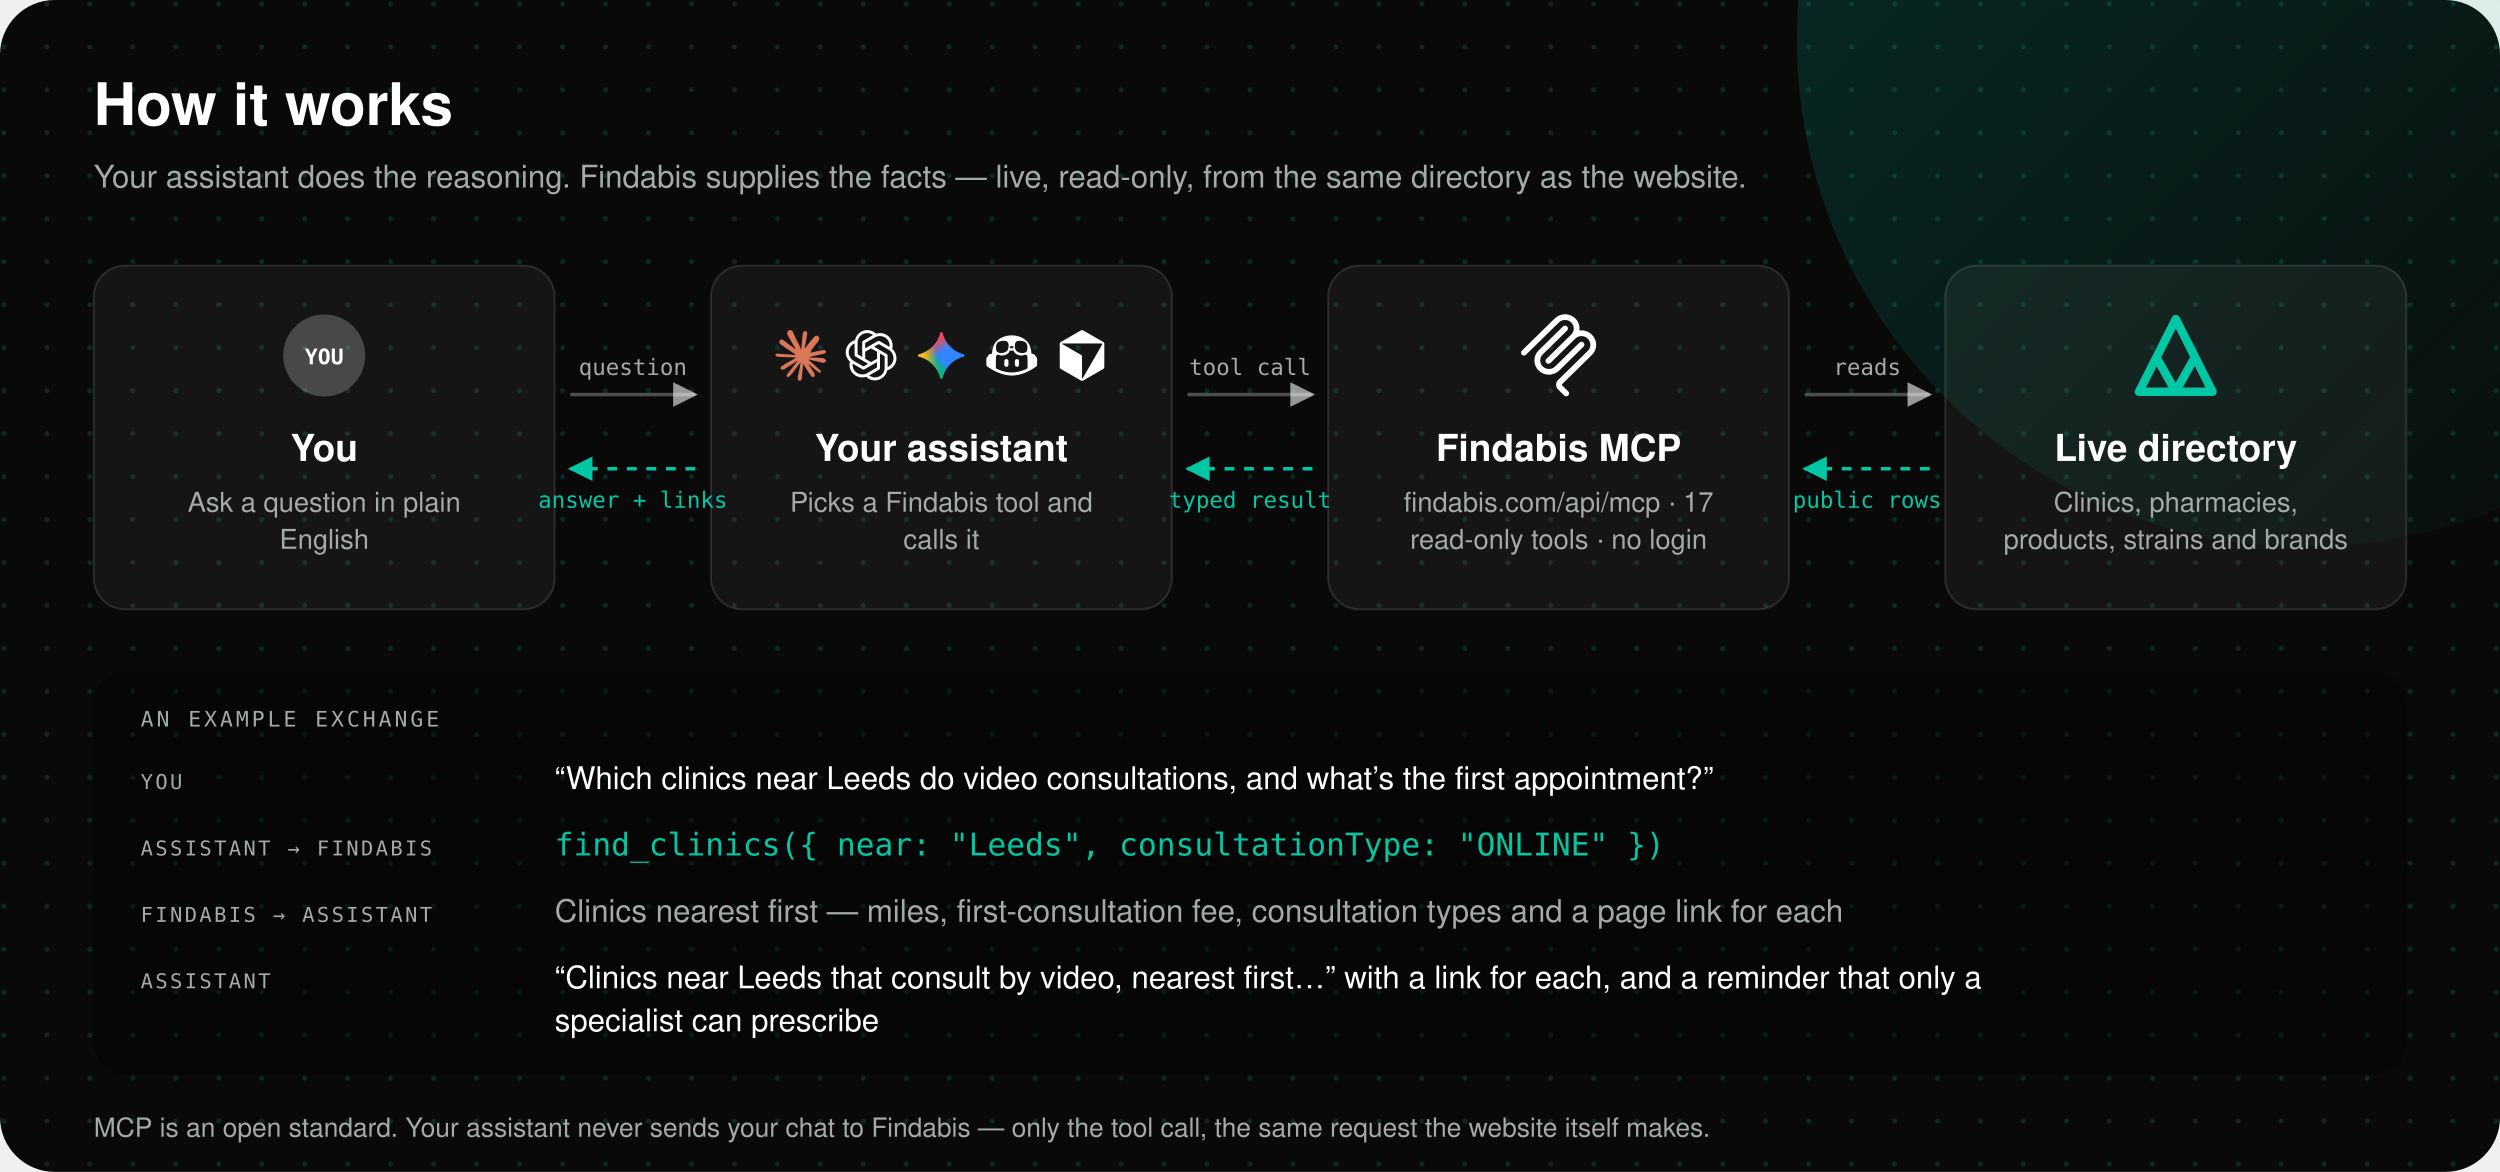
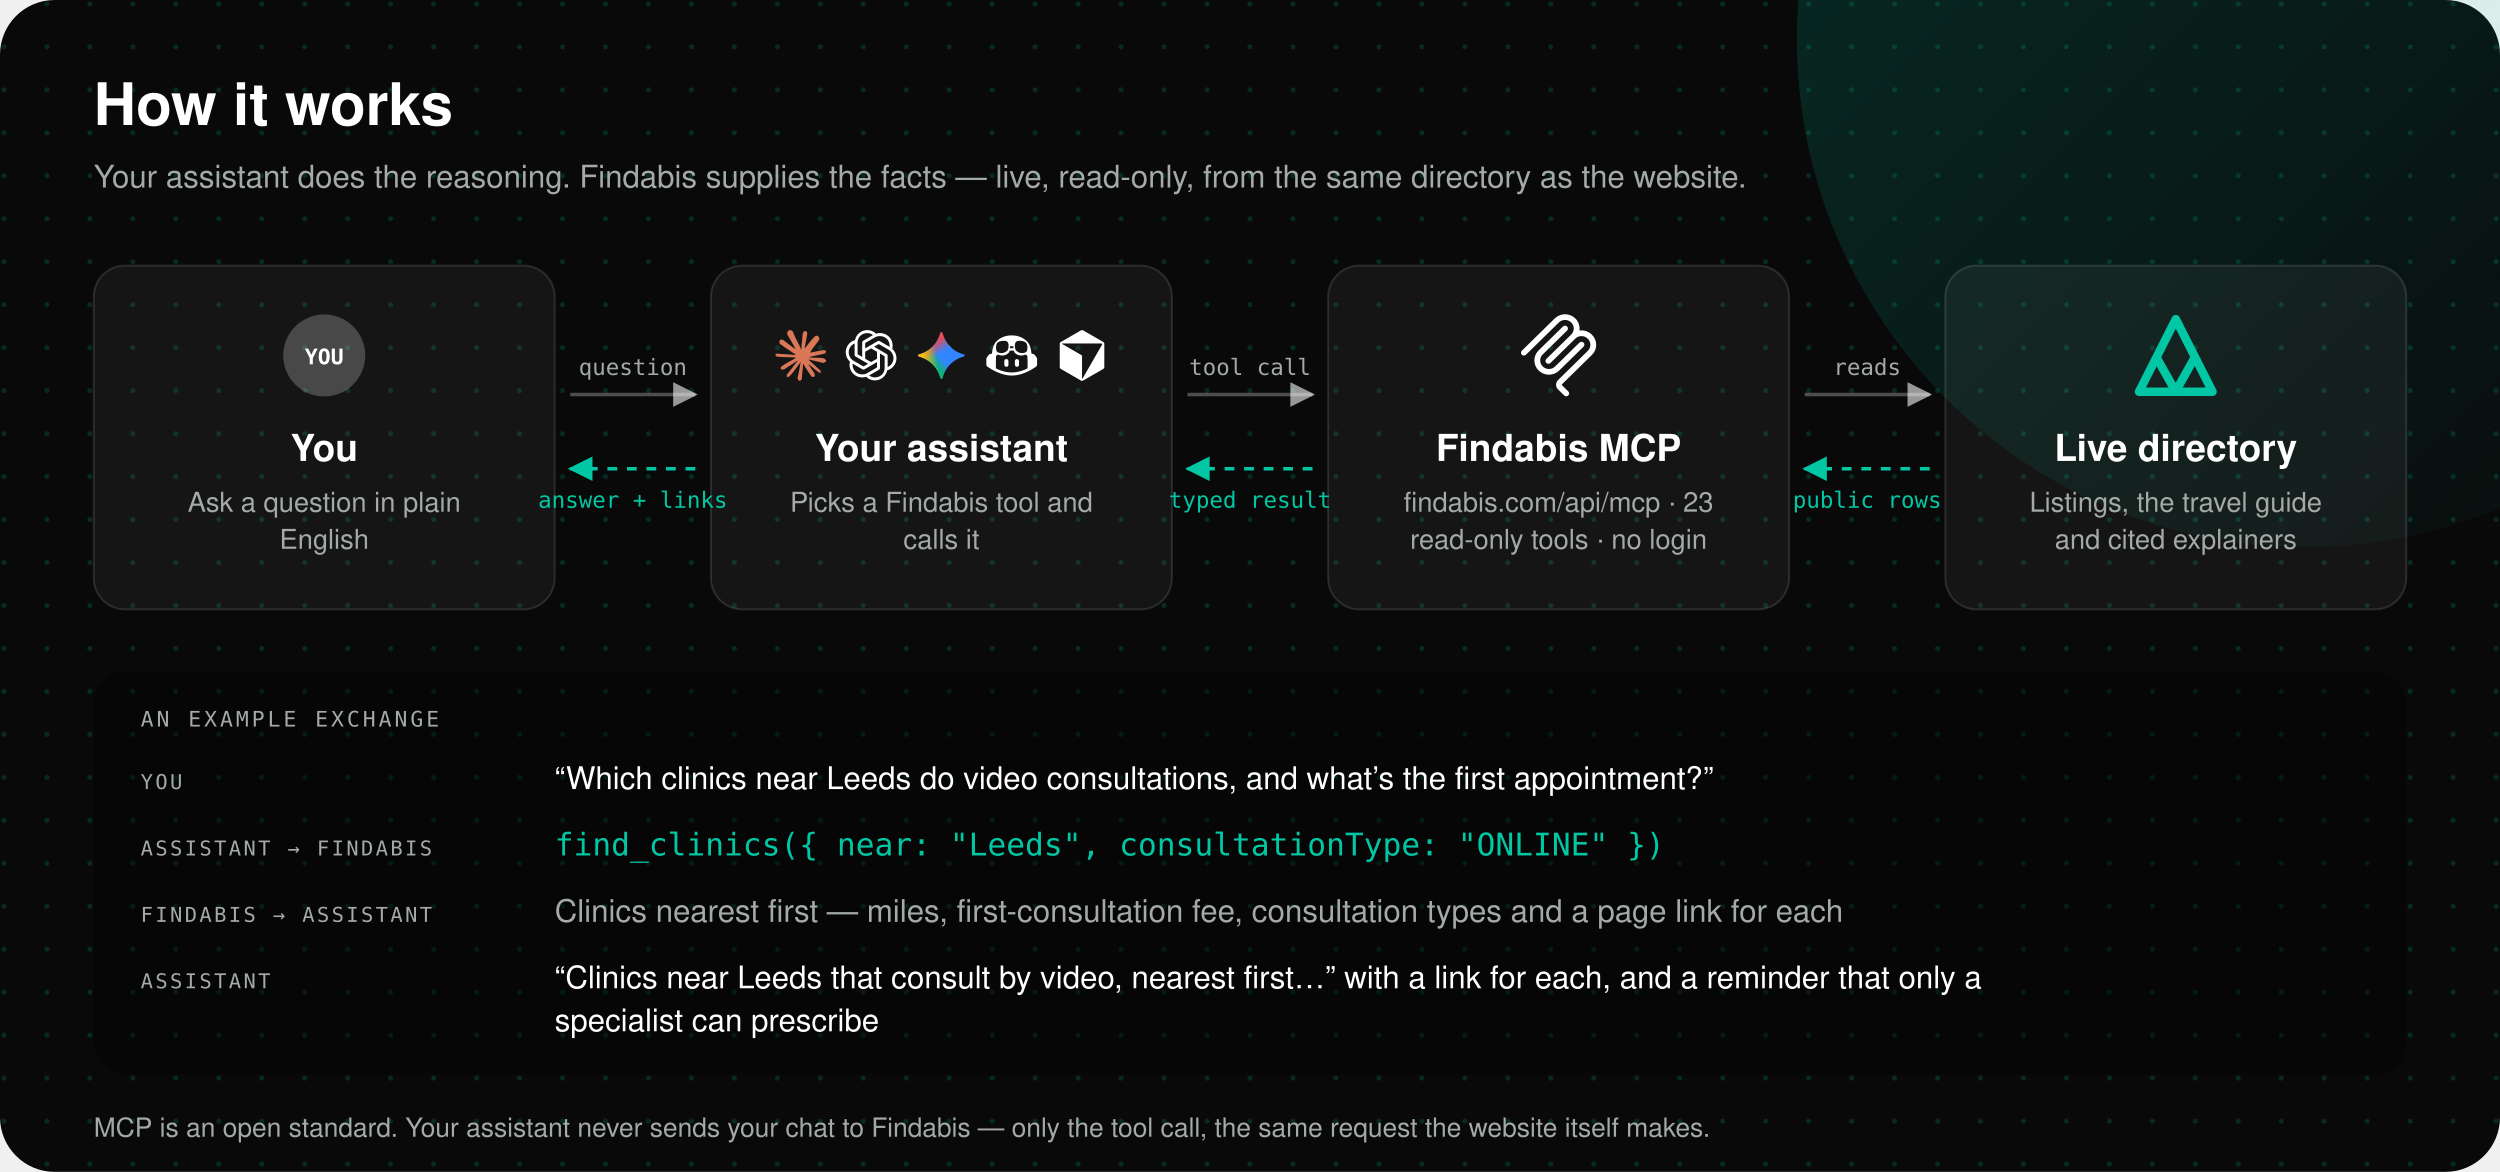
<svg xmlns="http://www.w3.org/2000/svg" xmlns:xlink="http://www.w3.org/1999/xlink" viewBox="0 0 1280 600" width="1280" height="600" role="img" aria-label="How the Findabis MCP works: you ask, your assistant calls a Findabis tool, the live directory answers, the assistant replies with links">
  <defs>
    <linearGradient gradientUnits="userSpaceOnUse" id="gem0" x1="7" x2="11" y1="15.5" y2="12">
      <stop stop-color="#08B962" />
      <stop offset="1" stop-color="#08B962" stop-opacity="0" />
    </linearGradient>
    <linearGradient gradientUnits="userSpaceOnUse" id="gem1" x1="8" x2="11.5" y1="5.5" y2="11">
      <stop stop-color="#F94543" />
      <stop offset="1" stop-color="#F94543" stop-opacity="0" />
    </linearGradient>
    <linearGradient gradientUnits="userSpaceOnUse" id="gem2" x1="3.5" x2="17.5" y1="13.5" y2="12">
      <stop stop-color="#FABC12" />
      <stop offset=".46" stop-color="#FABC12" stop-opacity="0" />
    </linearGradient>
    <symbol id="claude" viewBox="0 0 24 24">
      <path d="M4.709 15.955l4.72-2.647.08-.23-.08-.128H9.2l-.79-.048-2.698-.073-2.339-.097-2.266-.122-.571-.121L0 11.784l.055-.352.48-.321.686.06 1.52.103 2.278.158 1.652.097 2.449.255h.389l.055-.157-.134-.098-.103-.097-2.358-1.596-2.552-1.688-1.336-.972-.724-.491-.364-.462-.158-1.008.656-.722.881.06.225.061.893.686 1.908 1.476 2.491 1.833.365.304.145-.103.019-.073-.164-.274-1.355-2.446-1.446-2.49-.644-1.032-.17-.619a2.97 2.97 0 01-.104-.729L6.283.134 6.696 0l.996.134.42.364.62 1.414 1.002 2.229 1.555 3.03.456.898.243.832.091.255h.158V9.01l.128-1.706.237-2.095.23-2.695.08-.76.376-.91.747-.492.584.28.48.685-.067.444-.286 1.851-.559 2.903-.364 1.942h.212l.243-.242.985-1.306 1.652-2.064.73-.82.85-.904.547-.431h1.033l.76 1.129-.34 1.166-1.064 1.347-.881 1.142-1.264 1.7-.79 1.36.073.11.188-.02 2.856-.606 1.543-.28 1.841-.315.833.388.091.395-.328.807-1.969.486-2.309.462-3.439.813-.042.03.049.061 1.549.146.662.036h1.622l3.02.225.79.522.474.638-.079.485-1.215.62-1.64-.389-3.829-.91-1.312-.329h-.182v.11l1.093 1.068 2.006 1.81 2.509 2.33.127.578-.322.455-.34-.049-2.205-1.657-.851-.747-1.926-1.62h-.128v.17l.444.649 2.345 3.521.122 1.08-.17.353-.608.213-.668-.122-1.374-1.925-1.415-2.167-1.143-1.943-.14.08-.674 7.254-.316.37-.729.28-.607-.461-.322-.747.322-1.476.389-1.924.315-1.53.286-1.9.17-.632-.012-.042-.14.018-1.434 1.967-2.18 2.945-1.726 1.845-.414.164-.717-.37.067-.662.401-.589 2.388-3.036 1.44-1.882.93-1.086-.006-.158h-.055L4.132 18.56l-1.13.146-.487-.456.061-.746.231-.243 1.908-1.312-.006.006z" fill="#D97757" />
    </symbol>
    <symbol id="openai" viewBox="0 0 24 24">
      <g fill-rule="evenodd">
        <path d="M9.205 8.658v-2.26c0-.19.072-.333.238-.428l4.543-2.616c.619-.357 1.356-.523 2.117-.523 2.854 0 4.662 2.212 4.662 4.566 0 .167 0 .357-.024.547l-4.71-2.759a.797.797 0 00-.856 0l-5.97 3.473zm10.609 8.8V12.06c0-.333-.143-.57-.429-.737l-5.97-3.473 1.95-1.118a.433.433 0 01.476 0l4.543 2.617c1.309.76 2.189 2.378 2.189 3.948 0 1.808-1.07 3.473-2.76 4.163zM7.802 12.703l-1.95-1.142c-.167-.095-.239-.238-.239-.428V5.899c0-2.545 1.95-4.472 4.591-4.472 1 0 1.927.333 2.712.928L8.23 5.067c-.285.166-.428.404-.428.737v6.898zM12 15.128l-2.795-1.57v-3.33L12 8.658l2.795 1.57v3.33L12 15.128zm1.796 7.23c-1 0-1.927-.332-2.712-.927l4.686-2.712c.285-.166.428-.404.428-.737v-6.898l1.974 1.142c.167.095.238.238.238.428v5.233c0 2.545-1.974 4.472-4.614 4.472zm-5.637-5.303l-4.544-2.617c-1.308-.761-2.188-2.378-2.188-3.948A4.482 4.482 0 014.21 6.327v5.423c0 .333.143.571.428.738l5.947 3.449-1.95 1.118a.432.432 0 01-.476 0zm-.262 3.9c-2.688 0-4.662-2.021-4.662-4.519 0-.19.024-.38.047-.57l4.686 2.71c.286.167.571.167.856 0l5.97-3.448v2.26c0 .19-.07.333-.237.428l-4.543 2.616c-.619.357-1.356.523-2.117.523zm5.899 2.83a5.947 5.947 0 005.827-4.756C22.287 18.339 24 15.84 24 13.296c0-1.665-.713-3.282-1.998-4.448.119-.5.19-.999.19-1.498 0-3.401-2.759-5.947-5.946-5.947-.642 0-1.26.095-1.88.31A5.962 5.962 0 0010.205 0a5.947 5.947 0 00-5.827 4.757C1.713 5.447 0 7.945 0 10.49c0 1.666.713 3.283 1.998 4.448-.119.5-.19 1-.19 1.499 0 3.401 2.759 5.946 5.946 5.946.642 0 1.26-.095 1.88-.309a5.96 5.96 0 004.162 1.713z" />
      </g>
    </symbol>
    <symbol id="gemini" viewBox="0 0 24 24">
      <path d="M20.616 10.835a14.147 14.147 0 01-4.45-3.001 14.111 14.111 0 01-3.678-6.452.503.503 0 00-.975 0 14.134 14.134 0 01-3.679 6.452 14.155 14.155 0 01-4.45 3.001c-.65.28-1.318.505-2.002.678a.502.502 0 000 .975c.684.172 1.35.397 2.002.677a14.147 14.147 0 014.45 3.001 14.112 14.112 0 013.679 6.453.502.502 0 00.975 0c.172-.685.397-1.351.677-2.003a14.145 14.145 0 013.001-4.45 14.113 14.113 0 016.453-3.678.503.503 0 000-.975 13.245 13.245 0 01-2.003-.678z" fill="#3186FF" />
      <path d="M20.616 10.835a14.147 14.147 0 01-4.45-3.001 14.111 14.111 0 01-3.678-6.452.503.503 0 00-.975 0 14.134 14.134 0 01-3.679 6.452 14.155 14.155 0 01-4.45 3.001c-.65.28-1.318.505-2.002.678a.502.502 0 000 .975c.684.172 1.35.397 2.002.677a14.147 14.147 0 014.45 3.001 14.112 14.112 0 013.679 6.453.502.502 0 00.975 0c.172-.685.397-1.351.677-2.003a14.145 14.145 0 013.001-4.45 14.113 14.113 0 016.453-3.678.503.503 0 000-.975 13.245 13.245 0 01-2.003-.678z" fill="url(#gem0)" />
      <path d="M20.616 10.835a14.147 14.147 0 01-4.45-3.001 14.111 14.111 0 01-3.678-6.452.503.503 0 00-.975 0 14.134 14.134 0 01-3.679 6.452 14.155 14.155 0 01-4.45 3.001c-.65.28-1.318.505-2.002.678a.502.502 0 000 .975c.684.172 1.35.397 2.002.677a14.147 14.147 0 014.45 3.001 14.112 14.112 0 013.679 6.453.502.502 0 00.975 0c.172-.685.397-1.351.677-2.003a14.145 14.145 0 013.001-4.45 14.113 14.113 0 016.453-3.678.503.503 0 000-.975 13.245 13.245 0 01-2.003-.678z" fill="url(#gem1)" />
      <path d="M20.616 10.835a14.147 14.147 0 01-4.45-3.001 14.111 14.111 0 01-3.678-6.452.503.503 0 00-.975 0 14.134 14.134 0 01-3.679 6.452 14.155 14.155 0 01-4.45 3.001c-.65.28-1.318.505-2.002.678a.502.502 0 000 .975c.684.172 1.35.397 2.002.677a14.147 14.147 0 014.45 3.001 14.112 14.112 0 013.679 6.453.502.502 0 00.975 0c.172-.685.397-1.351.677-2.003a14.145 14.145 0 013.001-4.45 14.113 14.113 0 016.453-3.678.503.503 0 000-.975 13.245 13.245 0 01-2.003-.678z" fill="url(#gem2)" />
    </symbol>
    <symbol id="copilot" viewBox="0 0 24 24">
      <g fill-rule="evenodd">
        <path d="M19.245 5.364c1.322 1.36 1.877 3.216 2.11 5.817.622 0 1.2.135 1.592.654l.73.964c.21.278.323.61.323.955v2.62c0 .339-.173.669-.453.868C20.239 19.602 16.157 21.5 12 21.5c-4.6 0-9.205-2.583-11.547-4.258-.28-.2-.452-.53-.453-.868v-2.62c0-.345.113-.679.321-.956l.73-.963c.392-.517.974-.654 1.593-.654l.029-.297c.25-2.446.81-4.213 2.082-5.52 2.461-2.54 5.71-2.851 7.146-2.864h.198c1.436.013 4.685.323 7.146 2.864zm-7.244 4.328c-.284 0-.613.016-.962.05-.123.447-.305.85-.57 1.108-1.05 1.023-2.316 1.18-2.994 1.18-.638 0-1.306-.13-1.851-.464-.516.165-1.012.403-1.044.996a65.882 65.882 0 00-.063 2.884l-.002.48c-.002.563-.005 1.126-.013 1.69.002.326.204.63.51.765 2.482 1.102 4.83 1.657 6.99 1.657 2.156 0 4.504-.555 6.985-1.657a.854.854 0 00.51-.766c.03-1.682.006-3.372-.076-5.053-.031-.596-.528-.83-1.046-.996-.546.333-1.212.464-1.85.464-.677 0-1.942-.157-2.993-1.18-.266-.258-.447-.661-.57-1.108-.32-.032-.64-.049-.96-.05zm-2.525 4.013c.539 0 .976.426.976.95v1.753c0 .525-.437.95-.976.95a.964.964 0 01-.976-.95v-1.752c0-.525.437-.951.976-.951zm5 0c.539 0 .976.426.976.95v1.753c0 .525-.437.95-.976.95a.964.964 0 01-.976-.95v-1.752c0-.525.437-.951.976-.951zM7.635 5.087c-1.05.102-1.935.438-2.385.906-.975 1.037-.765 3.668-.21 4.224.405.394 1.17.657 1.995.657h.09c.649-.013 1.785-.176 2.73-1.11.435-.41.705-1.433.675-2.47-.03-.834-.27-1.52-.63-1.813-.39-.336-1.275-.482-2.265-.394zm6.465.394c-.36.292-.6.98-.63 1.813-.03 1.037.24 2.06.675 2.47.968.957 2.136 1.104 2.776 1.11h.044c.825 0 1.59-.263 1.995-.657.555-.556.765-3.187-.21-4.224-.45-.468-1.335-.804-2.385-.906-.99-.088-1.875.058-2.265.394zM12 7.615c-.24 0-.525.015-.84.044.03.16.045.336.06.526l-.001.159a2.94 2.94 0 01-.014.25c.225-.022.425-.027.612-.028h.366c.187 0 .387.006.612.028-.015-.146-.015-.277-.015-.409.015-.19.03-.365.06-.526a9.29 9.29 0 00-.84-.044z" />
      </g>
    </symbol>
    <symbol id="cursor" viewBox="0 0 24 24">
      <g fill-rule="evenodd">
        <path d="M22.106 5.68L12.5.135a.998.998 0 00-.998 0L1.893 5.68a.84.84 0 00-.419.726v11.186c0 .3.16.577.42.727l9.607 5.547a.999.999 0 00.998 0l9.608-5.547a.84.84 0 00.42-.727V6.407a.84.84 0 00-.42-.726zm-.603 1.176L12.228 22.92c-.063.108-.228.064-.228-.061V12.34a.59.59 0 00-.295-.51l-9.11-5.26c-.107-.062-.063-.228.062-.228h18.55c.264 0 .428.286.296.514z" />
      </g>
    </symbol>
    <symbol id="mcp" viewBox="0 0 24 24">
      <g fill-rule="evenodd">
        <path d="M15.688 2.343a2.588 2.588 0 00-3.61 0l-9.626 9.44a.863.863 0 01-1.203 0 .823.823 0 010-1.18l9.626-9.44a4.313 4.313 0 016.016 0 4.116 4.116 0 011.204 3.54 4.3 4.3 0 013.609 1.18l.05.05a4.115 4.115 0 010 5.9l-8.706 8.537a.274.274 0 000 .393l1.788 1.754a.823.823 0 010 1.18.863.863 0 01-1.203 0l-1.788-1.753a1.92 1.92 0 010-2.754l8.706-8.538a2.47 2.47 0 000-3.54l-.05-.049a2.588 2.588 0 00-3.607-.003l-7.172 7.034-.002.002-.098.097a.863.863 0 01-1.204 0 .823.823 0 010-1.18l7.273-7.133a2.47 2.47 0 00-.003-3.537z" />
        <path d="M14.485 4.703a.823.823 0 000-1.18.863.863 0 00-1.204 0l-7.119 6.982a4.115 4.115 0 000 5.9 4.314 4.314 0 006.016 0l7.12-6.982a.823.823 0 000-1.18.863.863 0 00-1.204 0l-7.119 6.982a2.588 2.588 0 01-3.61 0 2.47 2.47 0 010-3.54l7.12-6.982z" />
      </g>
    </symbol>
    <symbol id="fb" viewBox="0 0 563.95 557.57">
      <path d="M534.72,557.57H29.23A29.24,29.24,0,0,1,3.15,515.14L255.89,16a29.24,29.24,0,0,1,52.16,0L560.8,515.14a29.24,29.24,0,0,1-26.08,42.43ZM76.79,499.12H487.16L282,93.93Z" />
      <rect x="186.25" y="274.42" width="58.47" height="271.33" transform="translate(-173.33 158.23) rotate(-29.35)" />
      <rect x="210.66" y="380.86" width="271.33" height="58.47" transform="translate(-180.88 510.94) rotate(-60.65)" />
    </symbol>
    <pattern id="dots" width="22" height="22" patternUnits="userSpaceOnUse">
      <circle cx="2" cy="2" r="1.3" fill="#01c7a4" fill-opacity=".18" />
    </pattern>
    <linearGradient id="glow" x1="0" y1="0" x2="1" y2="1">
      <stop offset="0" stop-color="#01c7a4" stop-opacity=".2" />
      <stop offset="1" stop-color="#01c7a4" stop-opacity="0" />
    </linearGradient>
    <marker id="arr" viewBox="0 0 10 10" refX="9" refY="5" markerWidth="7" markerHeight="7" orient="auto">
      <path d="M0 0L10 5L0 10z" fill="#ffffff" fill-opacity="0.58" />
    </marker>
    <marker id="arrT" viewBox="0 0 10 10" refX="9" refY="5" markerWidth="7" markerHeight="7" orient="auto">
      <path d="M0 0L10 5L0 10z" fill="#01c7a4" />
    </marker>
  </defs>
  <rect width="1280" height="600" rx="28" fill="#090909" />
  <rect width="1280" height="600" rx="28" fill="url(#dots)" />
  <circle cx="1180" cy="20" r="260" fill="url(#glow)" />
  <text x="48" y="64" font-size="30" fill="#ffffff" text-anchor="start" font-family="-apple-system,'Segoe UI',Helvetica,Arial,sans-serif" font-weight="700">How it works</text>
  <text x="48" y="96" font-size="16" fill="#a3aaa7" text-anchor="start" font-family="-apple-system,'Segoe UI',Helvetica,Arial,sans-serif">Your assistant does the reasoning. Findabis supplies the facts — live, read-only, from the same directory as the website.</text>
  <rect x="48" y="136" width="236" height="176" rx="16" fill="#ffffff" fill-opacity="0.05" stroke="#ffffff" stroke-width="1" stroke-opacity="0.12" />
  <circle cx="166.0" cy="182" r="21" fill="#ffffff" fill-opacity="0.22" />
  <text x="166.0" y="186.5" font-size="11" fill="#ffffff" text-anchor="middle" font-family="ui-monospace,SFMono-Regular,Menlo,Consolas,monospace" font-weight="700">YOU</text>
  <text x="166.0" y="236" font-size="19" fill="#ffffff" text-anchor="middle" font-family="-apple-system,'Segoe UI',Helvetica,Arial,sans-serif" font-weight="700">You</text>
  <text x="166.0" y="262" font-size="14" fill="#a3aaa7" text-anchor="middle" font-family="-apple-system,'Segoe UI',Helvetica,Arial,sans-serif">Ask a question in plain</text>
  <text x="166.0" y="281" font-size="14" fill="#a3aaa7" text-anchor="middle" font-family="-apple-system,'Segoe UI',Helvetica,Arial,sans-serif">English</text>
  <rect x="364" y="136" width="236" height="176" rx="16" fill="#ffffff" fill-opacity="0.05" stroke="#ffffff" stroke-width="1" stroke-opacity="0.12" />
  <use href="#claude" xlink:href="#claude" x="397.0" y="169" width="26" height="26" />
  <use href="#openai" xlink:href="#openai" x="433.0" y="169" width="26" height="26" fill="#ffffff" />
  <use href="#gemini" xlink:href="#gemini" x="469.0" y="169" width="26" height="26" />
  <use href="#copilot" xlink:href="#copilot" x="505.0" y="169" width="26" height="26" fill="#ffffff" />
  <use href="#cursor" xlink:href="#cursor" x="541.0" y="169" width="26" height="26" fill="#ffffff" />
  <text x="482.0" y="236" font-size="19" fill="#ffffff" text-anchor="middle" font-family="-apple-system,'Segoe UI',Helvetica,Arial,sans-serif" font-weight="700">Your assistant</text>
  <text x="482.0" y="262" font-size="14" fill="#a3aaa7" text-anchor="middle" font-family="-apple-system,'Segoe UI',Helvetica,Arial,sans-serif">Picks a Findabis tool and</text>
  <text x="482.0" y="281" font-size="14" fill="#a3aaa7" text-anchor="middle" font-family="-apple-system,'Segoe UI',Helvetica,Arial,sans-serif">calls it</text>
  <rect x="680" y="136" width="236" height="176" rx="16" fill="#ffffff" fill-opacity="0.05" stroke="#ffffff" stroke-width="1" stroke-opacity="0.12" />
  <use href="#mcp" xlink:href="#mcp" x="777.0" y="161" width="42" height="42" fill="#ffffff" />
  <text x="798.0" y="236" font-size="19" fill="#ffffff" text-anchor="middle" font-family="-apple-system,'Segoe UI',Helvetica,Arial,sans-serif" font-weight="700">Findabis MCP</text>
-   <text x="798.0" y="262" font-size="14" fill="#a3aaa7" text-anchor="middle" font-family="-apple-system,'Segoe UI',Helvetica,Arial,sans-serif">findabis.com/api/mcp · 17</text>
+   <text x="798.0" y="262" font-size="14" fill="#a3aaa7" text-anchor="middle" font-family="-apple-system,'Segoe UI',Helvetica,Arial,sans-serif">findabis.com/api/mcp · 23</text>
  <text x="798.0" y="281" font-size="14" fill="#a3aaa7" text-anchor="middle" font-family="-apple-system,'Segoe UI',Helvetica,Arial,sans-serif">read-only tools · no login</text>
  <rect x="996" y="136" width="236" height="176" rx="16" fill="#ffffff" fill-opacity="0.05" stroke="#ffffff" stroke-width="1" stroke-opacity="0.12" />
  <use href="#fb" xlink:href="#fb" x="1093.0" y="161" width="42" height="42" fill="#01c7a4" />
  <text x="1114.0" y="236" font-size="19" fill="#ffffff" text-anchor="middle" font-family="-apple-system,'Segoe UI',Helvetica,Arial,sans-serif" font-weight="700">Live directory</text>
-   <text x="1114.0" y="262" font-size="14" fill="#a3aaa7" text-anchor="middle" font-family="-apple-system,'Segoe UI',Helvetica,Arial,sans-serif">Clinics, pharmacies,</text>
-   <text x="1114.0" y="281" font-size="14" fill="#a3aaa7" text-anchor="middle" font-family="-apple-system,'Segoe UI',Helvetica,Arial,sans-serif">products, strains and brands</text>
+   <text x="1114.0" y="262" font-size="14" fill="#a3aaa7" text-anchor="middle" font-family="-apple-system,'Segoe UI',Helvetica,Arial,sans-serif">Listings, the travel guide</text>
+   <text x="1114.0" y="281" font-size="14" fill="#a3aaa7" text-anchor="middle" font-family="-apple-system,'Segoe UI',Helvetica,Arial,sans-serif">and cited explainers</text>
  <line x1="292" y1="202" x2="356" y2="202" stroke="#ffffff" stroke-width="1.8" stroke-opacity="0.28" marker-end="url(#arr)" />
  <text x="324.0" y="192" font-size="11.5" fill="#a3aaa7" text-anchor="middle" font-family="ui-monospace,SFMono-Regular,Menlo,Consolas,monospace">question</text>
  <line x1="356" y1="240" x2="292" y2="240" stroke="#01c7a4" stroke-width="1.8" stroke-dasharray="5 5" marker-end="url(#arrT)" />
  <text x="324.0" y="260" font-size="11.5" fill="#01c7a4" text-anchor="middle" font-family="ui-monospace,SFMono-Regular,Menlo,Consolas,monospace">answer + links</text>
  <line x1="608" y1="202" x2="672" y2="202" stroke="#ffffff" stroke-width="1.8" stroke-opacity="0.28" marker-end="url(#arr)" />
  <text x="640.0" y="192" font-size="11.5" fill="#a3aaa7" text-anchor="middle" font-family="ui-monospace,SFMono-Regular,Menlo,Consolas,monospace">tool call</text>
  <line x1="672" y1="240" x2="608" y2="240" stroke="#01c7a4" stroke-width="1.8" stroke-dasharray="5 5" marker-end="url(#arrT)" />
  <text x="640.0" y="260" font-size="11.5" fill="#01c7a4" text-anchor="middle" font-family="ui-monospace,SFMono-Regular,Menlo,Consolas,monospace">typed result</text>
  <line x1="924" y1="202" x2="988" y2="202" stroke="#ffffff" stroke-width="1.8" stroke-opacity="0.28" marker-end="url(#arr)" />
  <text x="956.0" y="192" font-size="11.5" fill="#a3aaa7" text-anchor="middle" font-family="ui-monospace,SFMono-Regular,Menlo,Consolas,monospace">reads</text>
  <line x1="988" y1="240" x2="924" y2="240" stroke="#01c7a4" stroke-width="1.8" stroke-dasharray="5 5" marker-end="url(#arrT)" />
  <text x="956.0" y="260" font-size="11.5" fill="#01c7a4" text-anchor="middle" font-family="ui-monospace,SFMono-Regular,Menlo,Consolas,monospace">public rows</text>
  <rect x="48" y="344" width="1184" height="206" rx="16" fill="#000000" fill-opacity="0.35" />
  <text x="72" y="372" font-size="11" fill="#a3aaa7" text-anchor="start" font-family="ui-monospace,SFMono-Regular,Menlo,Consolas,monospace" letter-spacing="1.5">AN EXAMPLE EXCHANGE</text>
  <text x="72" y="404" font-size="10.5" fill="#a3aaa7" text-anchor="start" font-family="ui-monospace,SFMono-Regular,Menlo,Consolas,monospace" letter-spacing="1.2">YOU</text>
  <text x="284" y="404" font-size="16" fill="#ffffff" text-anchor="start" font-family="-apple-system,'Segoe UI',Helvetica,Arial,sans-serif">“Which clinics near Leeds do video consultations, and what’s the first appointment?”</text>
  <text x="72" y="438" font-size="10.5" fill="#a3aaa7" text-anchor="start" font-family="ui-monospace,SFMono-Regular,Menlo,Consolas,monospace" letter-spacing="1.2">ASSISTANT → FINDABIS</text>
  <text x="284" y="438" font-size="16" fill="#01c7a4" text-anchor="start" font-family="ui-monospace,SFMono-Regular,Menlo,Consolas,monospace">find_clinics({ near: "Leeds", consultationType: "ONLINE" })</text>
  <text x="72" y="472" font-size="10.5" fill="#a3aaa7" text-anchor="start" font-family="ui-monospace,SFMono-Regular,Menlo,Consolas,monospace" letter-spacing="1.2">FINDABIS → ASSISTANT</text>
  <text x="284" y="472" font-size="16" fill="#a3aaa7" text-anchor="start" font-family="-apple-system,'Segoe UI',Helvetica,Arial,sans-serif">Clinics nearest first — miles, first-consultation fee, consultation types and a page link for each</text>
  <text x="72" y="506" font-size="10.5" fill="#a3aaa7" text-anchor="start" font-family="ui-monospace,SFMono-Regular,Menlo,Consolas,monospace" letter-spacing="1.2">ASSISTANT</text>
  <text x="284" y="506" font-size="16" fill="#ffffff" text-anchor="start" font-family="-apple-system,'Segoe UI',Helvetica,Arial,sans-serif">“Clinics near Leeds that consult by video, nearest first…” with a link for each, and a reminder that only a</text>
  <text x="284" y="528" font-size="16" fill="#ffffff" text-anchor="start" font-family="-apple-system,'Segoe UI',Helvetica,Arial,sans-serif">specialist can prescribe</text>
  <text x="48" y="582" font-size="13.5" fill="#a3aaa7" text-anchor="start" font-family="-apple-system,'Segoe UI',Helvetica,Arial,sans-serif">MCP is an open standard. Your assistant never sends your chat to Findabis — only the tool call, the same request the website itself makes.</text>
</svg>
